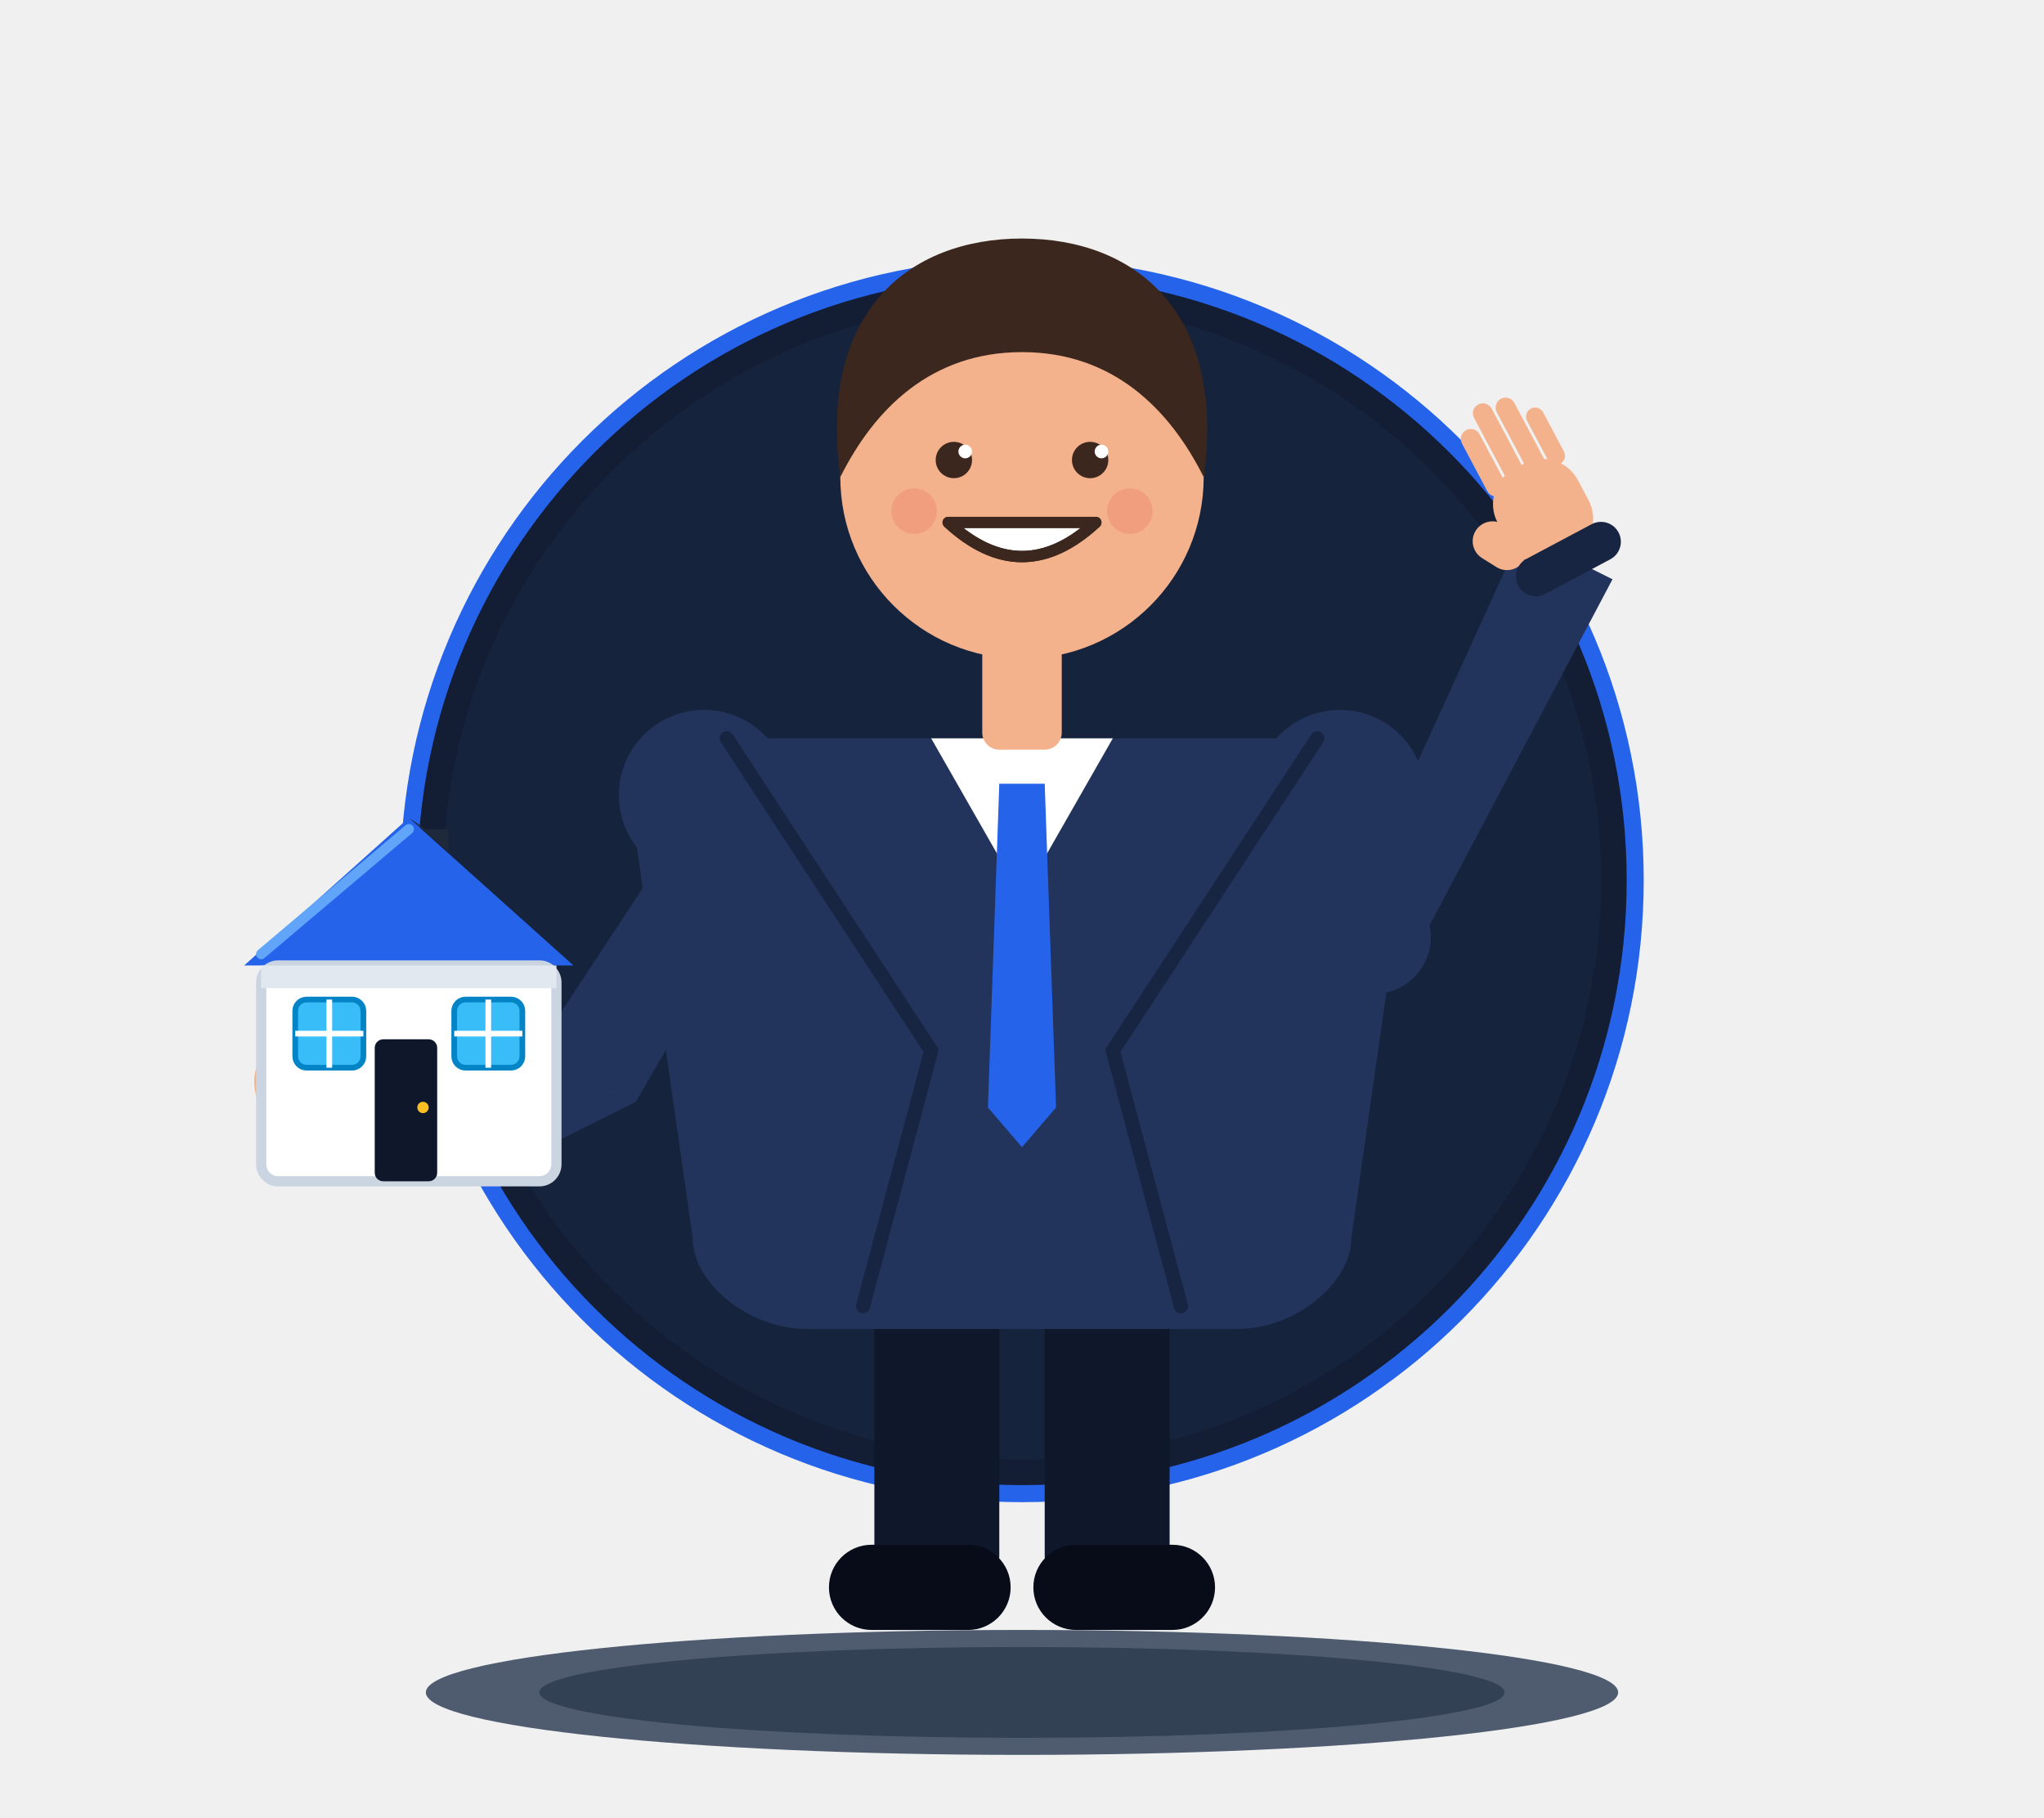
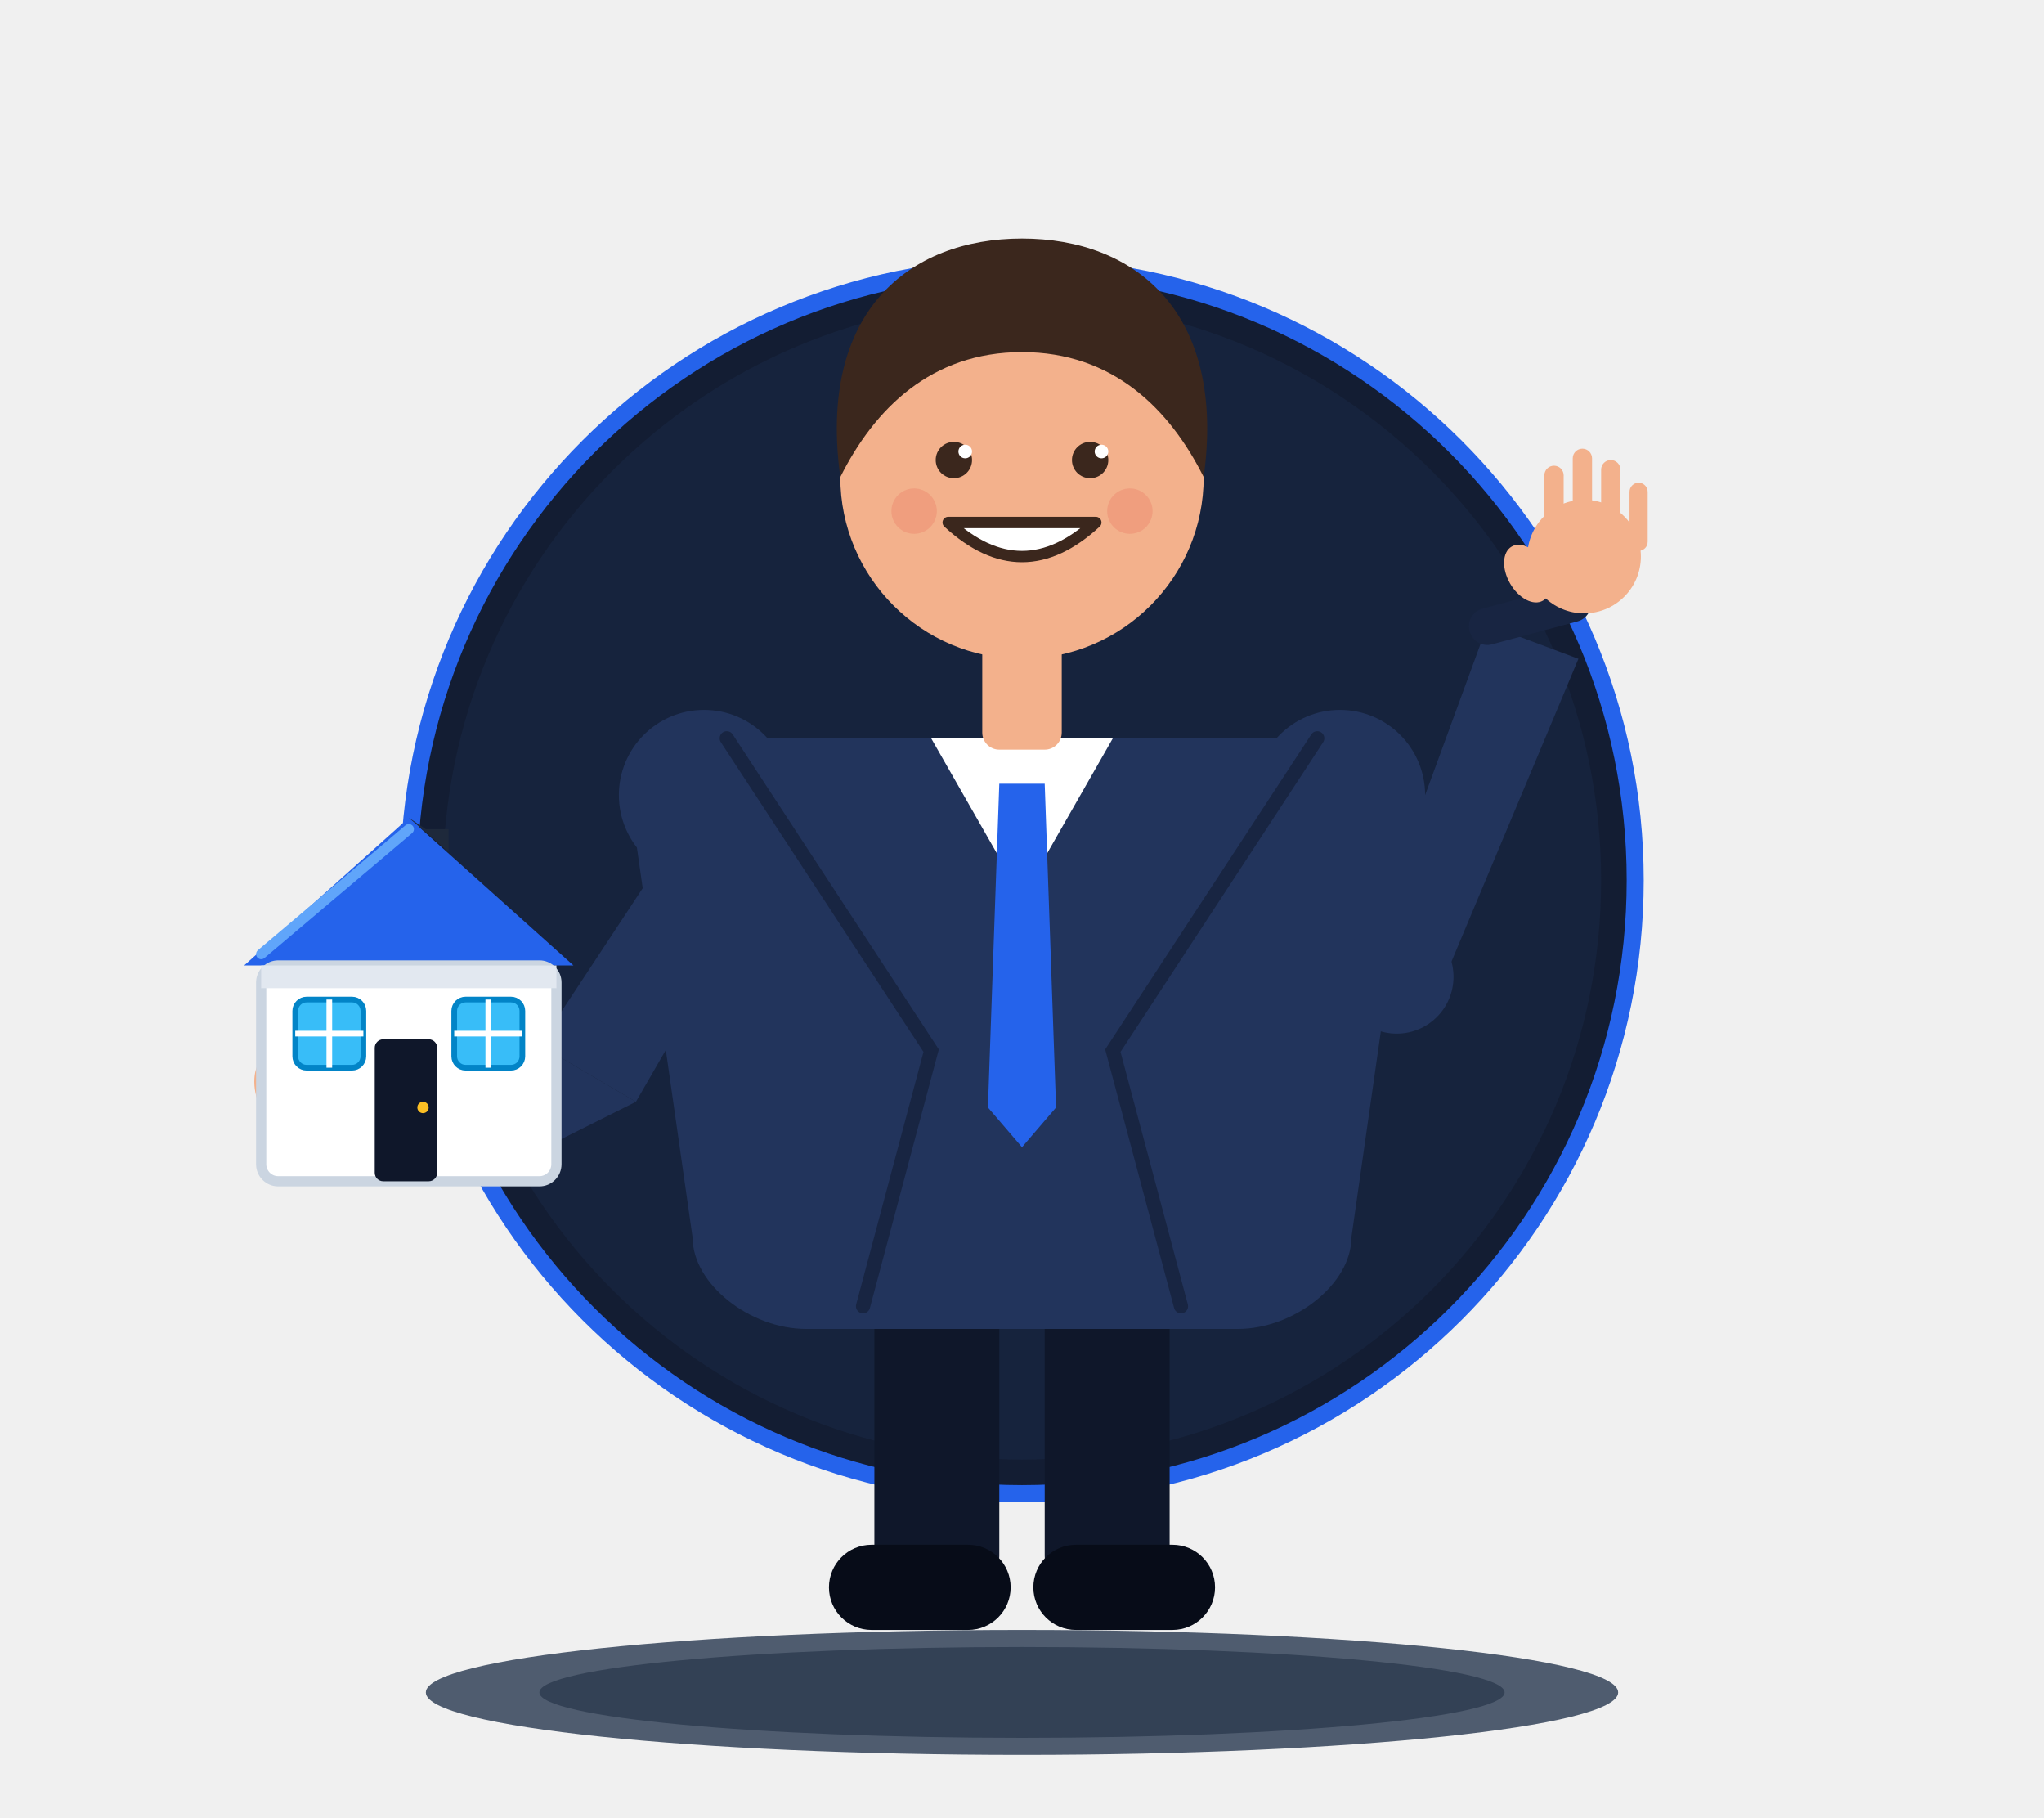
<svg xmlns="http://www.w3.org/2000/svg" viewBox="0 0 360 320" width="100%" height="100%" fill="none">
  <defs>
    <style>
-       @keyframes waveForearm {
+       @keyframes waveForearmGreeting {
        0%, 100% { transform: rotate(0deg); }
-         25% { transform: rotate(15deg); }
-         50% { transform: rotate(-6deg); }
+         25% { transform: rotate(16deg); }
+         50% { transform: rotate(-10deg); }
        75% { transform: rotate(18deg); }
      }
      @keyframes naturalBlink {
        0%, 90%, 100% { transform: scaleY(1); }
        95% { transform: scaleY(0.1); }
      }
      .forearm-waving {
-         animation: waveForearm 2s ease-in-out infinite;
-         transform-origin: 242px 165px;
+         animation: waveForearmGreeting 1.8s ease-in-out infinite;
+         transform-origin: 246px 172px;
      }
      .eyes-blinking {
        animation: naturalBlink 4s ease-in-out infinite;
        transform-origin: 180px 84px;
      }
    </style>
  </defs>
  <ellipse cx="180" cy="298" rx="105" ry="11" fill="#475569" opacity="0.95" />
  <ellipse cx="180" cy="298" rx="85" ry="8" fill="#334155" />
  <circle cx="180" cy="155" r="108" fill="#131d33" stroke="#2563eb" stroke-width="3" />
  <circle cx="180" cy="155" r="102" fill="#16233d" />
  <g id="character">
    <rect x="154" y="208" width="22" height="70" rx="4" fill="#0f172a" />
    <rect x="184" y="208" width="22" height="70" rx="4" fill="#0f172a" />
    <rect x="146" y="272" width="32" height="15" rx="7.5" fill="#070c18" />
    <rect x="182" y="272" width="32" height="15" rx="7.5" fill="#070c18" />
    <path d="M 128 130 C 128 130, 232 130, 232 130 C 242 130, 248 138, 248 148 L 238 218 C 238 226, 228 234, 218 234 L 142 234 C 132 234, 122 226, 122 218 L 112 148 C 112 138, 118 130, 128 130 Z" fill="#22345c" />
    <circle cx="124" cy="140" r="15" fill="#22345c" />
    <circle cx="236" cy="140" r="15" fill="#22345c" />
    <path d="M 128 130 L 164 185 L 152 230" stroke="#182542" stroke-width="2.5" stroke-linecap="round" />
    <path d="M 232 130 L 196 185 L 208 230" stroke="#182542" stroke-width="2.5" stroke-linecap="round" />
    <polygon points="164,130 180,158 196,130 180,130" fill="#ffffff" />
    <polygon points="176,138 184,138 186,195 180,202 174,195" fill="#2563eb" />
    <rect x="173" y="112" width="14" height="20" rx="3" fill="#f3b18c" />
    <circle cx="180" cy="84" r="32" fill="#f3b18c" />
    <path d="M 148 84 C 144 55 160 42 180 42 C 200 42 216 55 212 84 C 206 72 196 62 180 62 C 164 62 154 72 148 84 Z" fill="#3b271d" />
    <g class="eyes-blinking">
      <circle cx="168" cy="81" r="3.2" fill="#3b271d" />
      <circle cx="170" cy="79.5" r="1.2" fill="#ffffff" />
      <circle cx="192" cy="81" r="3.2" fill="#3b271d" />
      <circle cx="194" cy="79.5" r="1.2" fill="#ffffff" />
    </g>
    <path d="M 167 92 Q 180 104 193 92 Z" fill="#ffffff" stroke="#3b271d" stroke-width="2" stroke-linejoin="round" />
-     <path d="M 167 92 Q 180 104 193 92" stroke="#3b271d" stroke-width="2" fill="none" stroke-linecap="round" />
+     <path d="M 167 92 Q 180 104 193 92" stroke="#3b271d" strokeWidth="2" fill="none" strokeLinecap="round" />
    <circle cx="161" cy="90" r="4" fill="#ea7b64" opacity="0.35" />
    <circle cx="199" cy="90" r="4" fill="#ea7b64" opacity="0.35" />
    <g id="left-arm">
      <path d="M 124 140 L 95 184 L 112 194 L 138 149 Z" fill="#22345c" />
      <path d="M 95 184 L 78 194 L 84 208 L 112 194 Z" fill="#22345c" />
      <rect x="73" y="190" width="13" height="5.5" rx="2.7" fill="#182542" transform="rotate(30 73 190)" />
      <ellipse cx="76" cy="202" rx="13" ry="6.5" fill="#f3b18c" />
      <ellipse cx="49" cy="192" rx="4" ry="6.5" fill="#f3b18c" transform="rotate(-15 49 192)" />
    </g>
    <g id="house" transform="translate(46, 142)">
      <polygon points="-3,28 26,2 55,28" fill="#2563eb" />
      <polygon points="26,2 33,8 33,4 29,4" fill="#1e293b" />
      <line x1="0" y1="26" x2="26" y2="4" stroke="#60a5fa" stroke-width="1.8" stroke-linecap="round" />
      <rect x="0" y="28" width="52" height="38" rx="3" fill="#ffffff" stroke="#cbd5e1" stroke-width="1.8" />
      <rect x="0" y="28" width="52" height="4" fill="#e2e8f0" />
      <rect x="6" y="34" width="12" height="12" rx="2" fill="#38bdf8" stroke="#0284c7" stroke-width="1" />
-       <line x1="12" y1="34" x2="12" y2="46" stroke="#ffffff" stroke-width="1" />
-       <line x1="6" y1="40" x2="18" y2="40" stroke="#ffffff" stroke-width="1" />
-       <rect x="34" y="34" width="12" height="12" rx="2" fill="#38bdf8" stroke="#0284c7" stroke-width="1" />
-       <line x1="40" y1="34" x2="40" y2="46" stroke="#ffffff" stroke-width="1" />
-       <line x1="34" y1="40" x2="46" y2="40" stroke="#ffffff" stroke-width="1" />
+       <line x1="12" y1="34" x2="12" y2="46" stroke="#ffffff" strokeWidth="1" />
+       <line x1="6" y1="40" x2="18" y2="40" stroke="#ffffff" strokeWidth="1" />
+       <rect x="34" y="34" width="12" height="12" rx="2" fill="#38bdf8" stroke="#0284c7" strokeWidth="1" />
+       <line x1="40" y1="34" x2="40" y2="46" stroke="#ffffff" strokeWidth="1" />
+       <line x1="34" y1="40" x2="46" y2="40" stroke="#ffffff" strokeWidth="1" />
      <rect x="20" y="41" width="11" height="25" rx="1.5" fill="#0f172a" />
      <circle cx="28.5" cy="53" r="1" fill="#fbbf24" />
    </g>
    <g id="right-upper-arm">
-       <path d="M 236 140 L 250 165 L 234 174 L 222 148 Z" fill="#22345c" />
-       <circle cx="242" cy="165" r="10" fill="#22345c" />
+       <path d="M 236 140 L 254 168 L 238 178 L 222 148 Z" fill="#22345c" />
+       <circle cx="246" cy="172" r="10" fill="#22345c" />
    </g>
    <g className="forearm-waving">
-       <path d="M 237 162 L 268 94 L 284 102 L 247 172 Z" fill="#22345c" />
-       <g id="clean-waving-hand" transform="translate(276, 98) rotate(-28)">
-         <rect x="-8" y="-18" width="16" height="18" rx="7" fill="#f3b18c" />
-         <rect x="-13" y="-12" width="7" height="10" rx="3.5" fill="#f3b18c" transform="rotate(-30 -10 -7)" />
-         <rect x="-7" y="-28" width="3.5" height="13" rx="1.75" fill="#f3b18c" />
-         <rect x="-3" y="-31" width="3.5" height="16" rx="1.75" fill="#f3b18c" />
-         <rect x="1" y="-30" width="3.5" height="15" rx="1.75" fill="#f3b18c" />
-         <rect x="5" y="-26" width="3.2" height="11" rx="1.6" fill="#f3b18c" />
-         <rect x="-10" y="-3" width="20" height="7" rx="3.5" fill="#182542" />
+       <path d="M 240 170 L 262 110 L 278 116 L 252 178 Z" fill="#22345c" />
+       <rect x="258" y="108" width="22" height="6.5" rx="3.2" fill="#182542" transform="rotate(-15 258 108)" />
+       <g id="front-facing-hand" transform="translate(268, 76)">
+         <circle cx="11" cy="22" r="10" fill="#f3b18c" />
+         <ellipse cx="1" cy="25" rx="3.5" ry="5.5" fill="#f3b18c" transform="rotate(-30 1 25)" />
+         <rect x="4" y="6" width="3.4" height="15" rx="1.7" fill="#f3b18c" />
+         <rect x="9" y="3" width="3.4" height="18" rx="1.7" fill="#f3b18c" />
+         <rect x="14" y="5" width="3.4" height="16" rx="1.7" fill="#f3b18c" />
+         <rect x="19" y="9" width="3.2" height="12" rx="1.6" fill="#f3b18c" />
      </g>
    </g>
  </g>
</svg>
